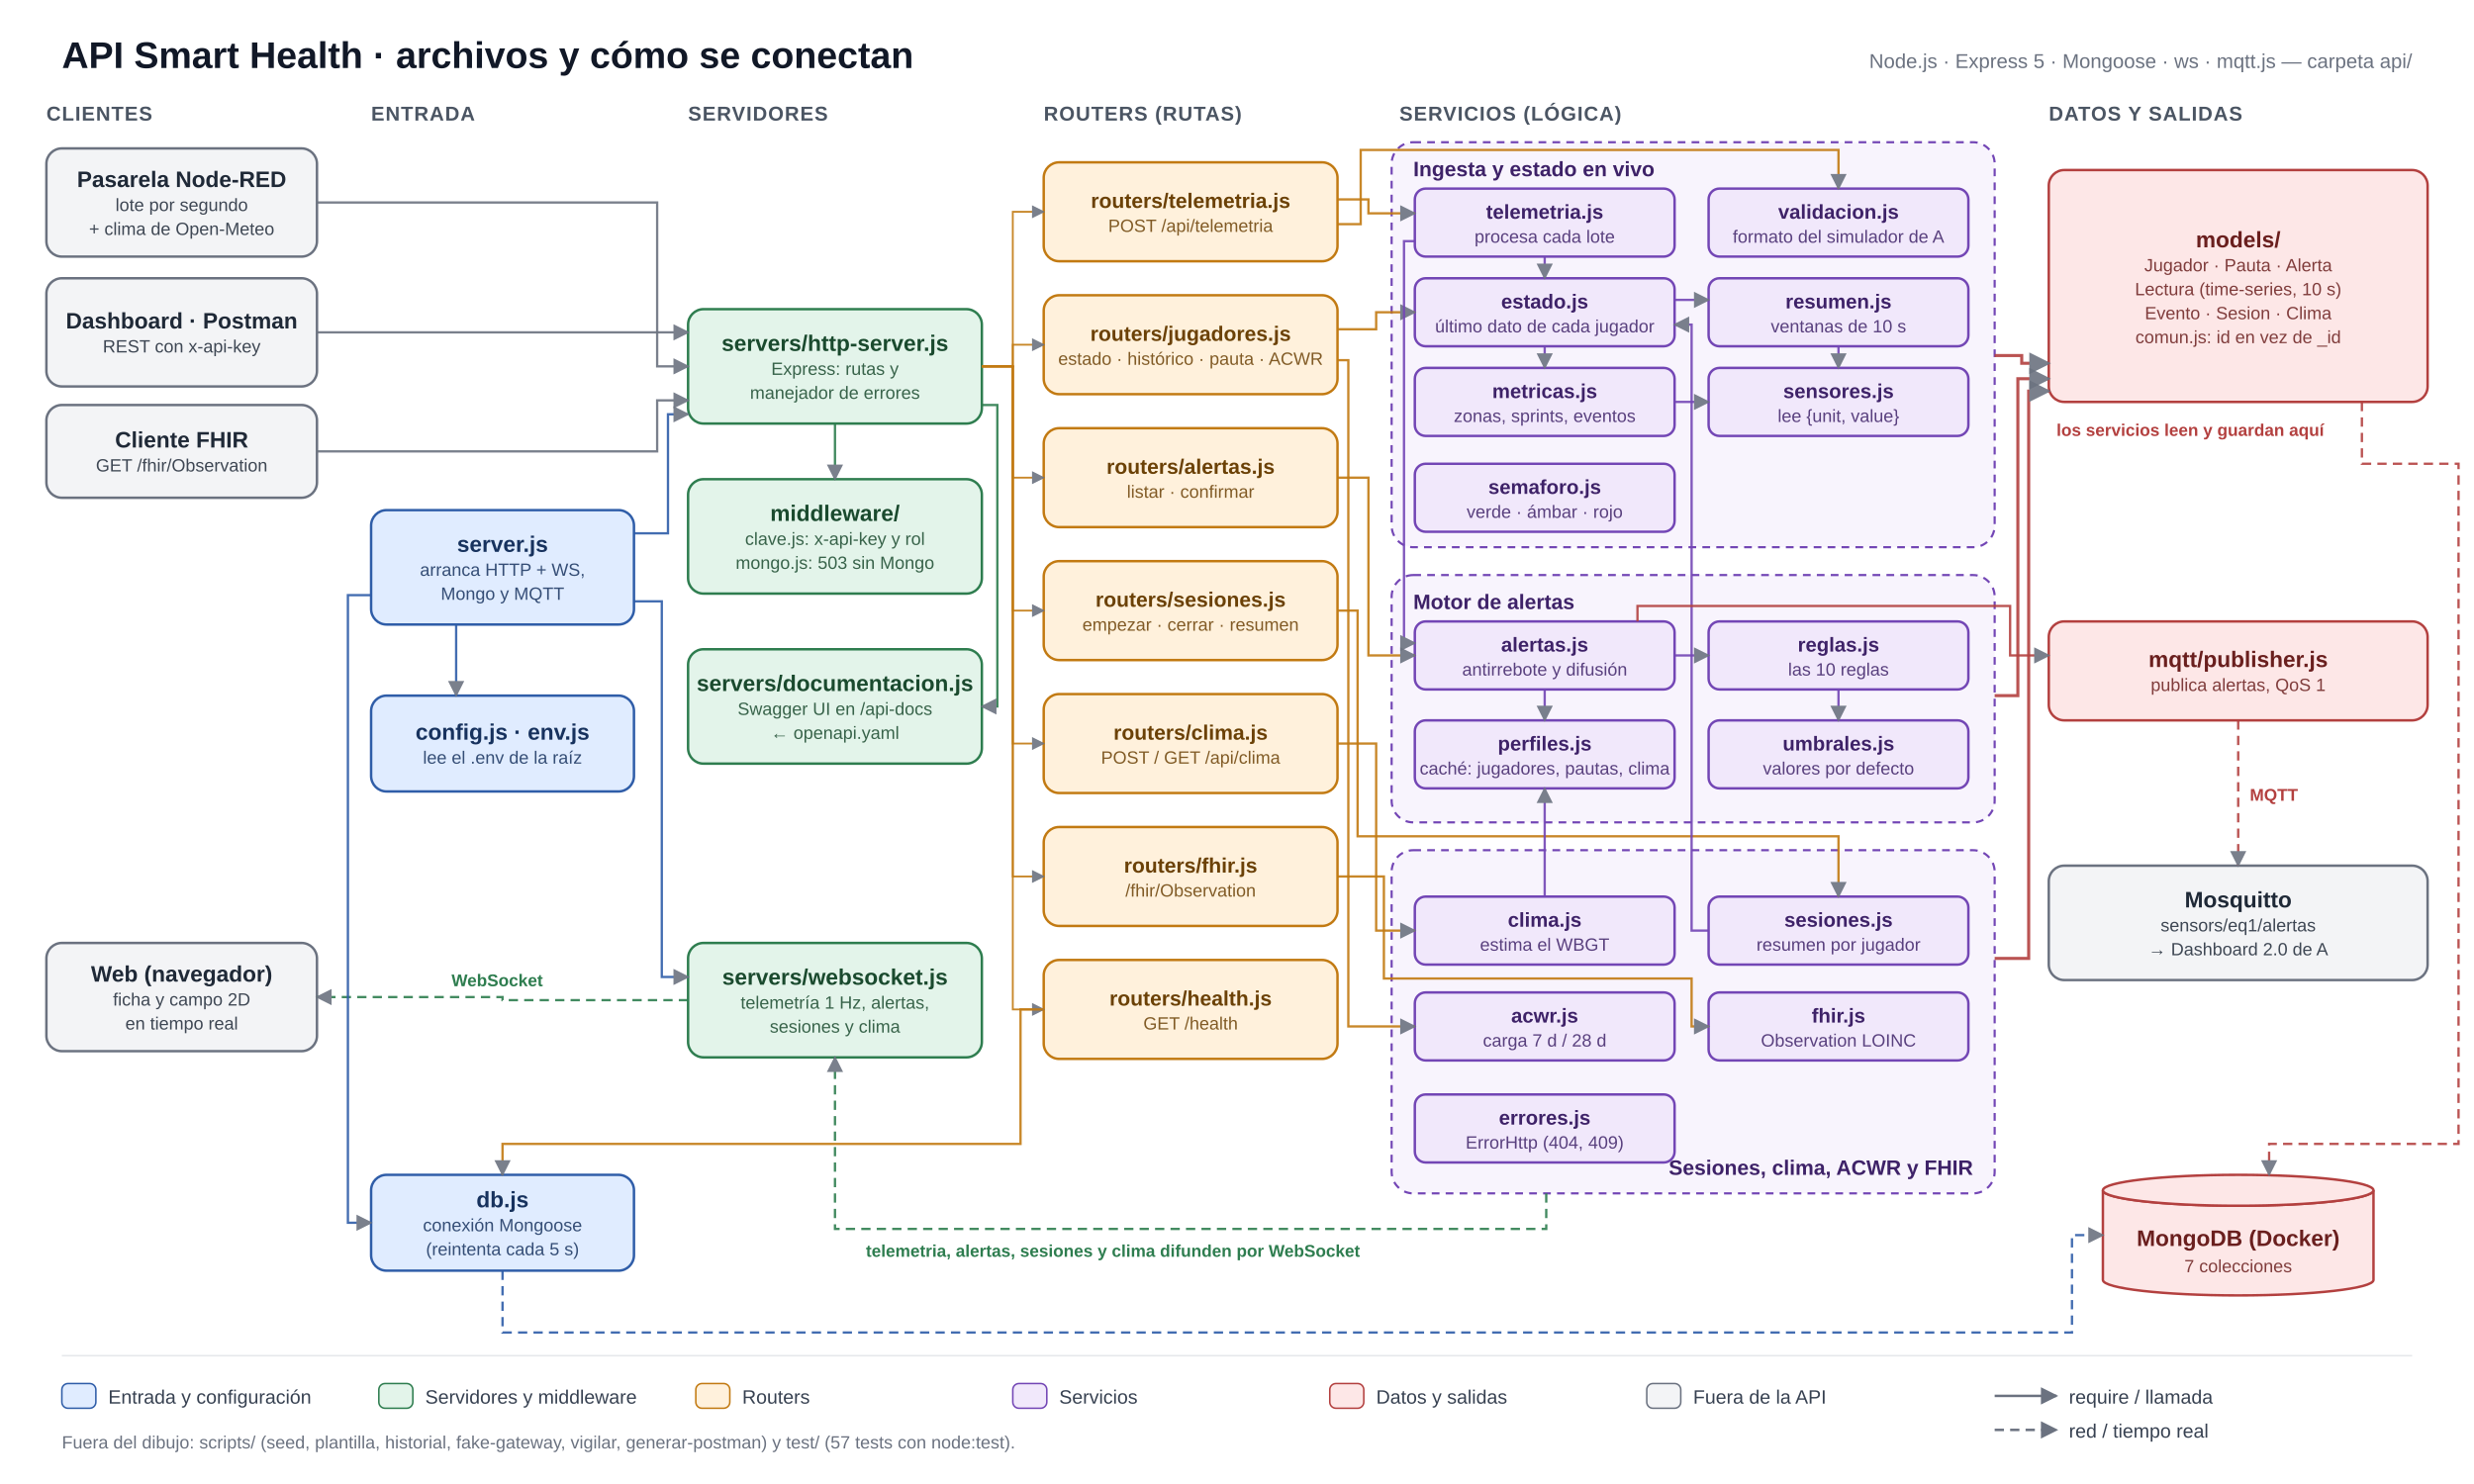
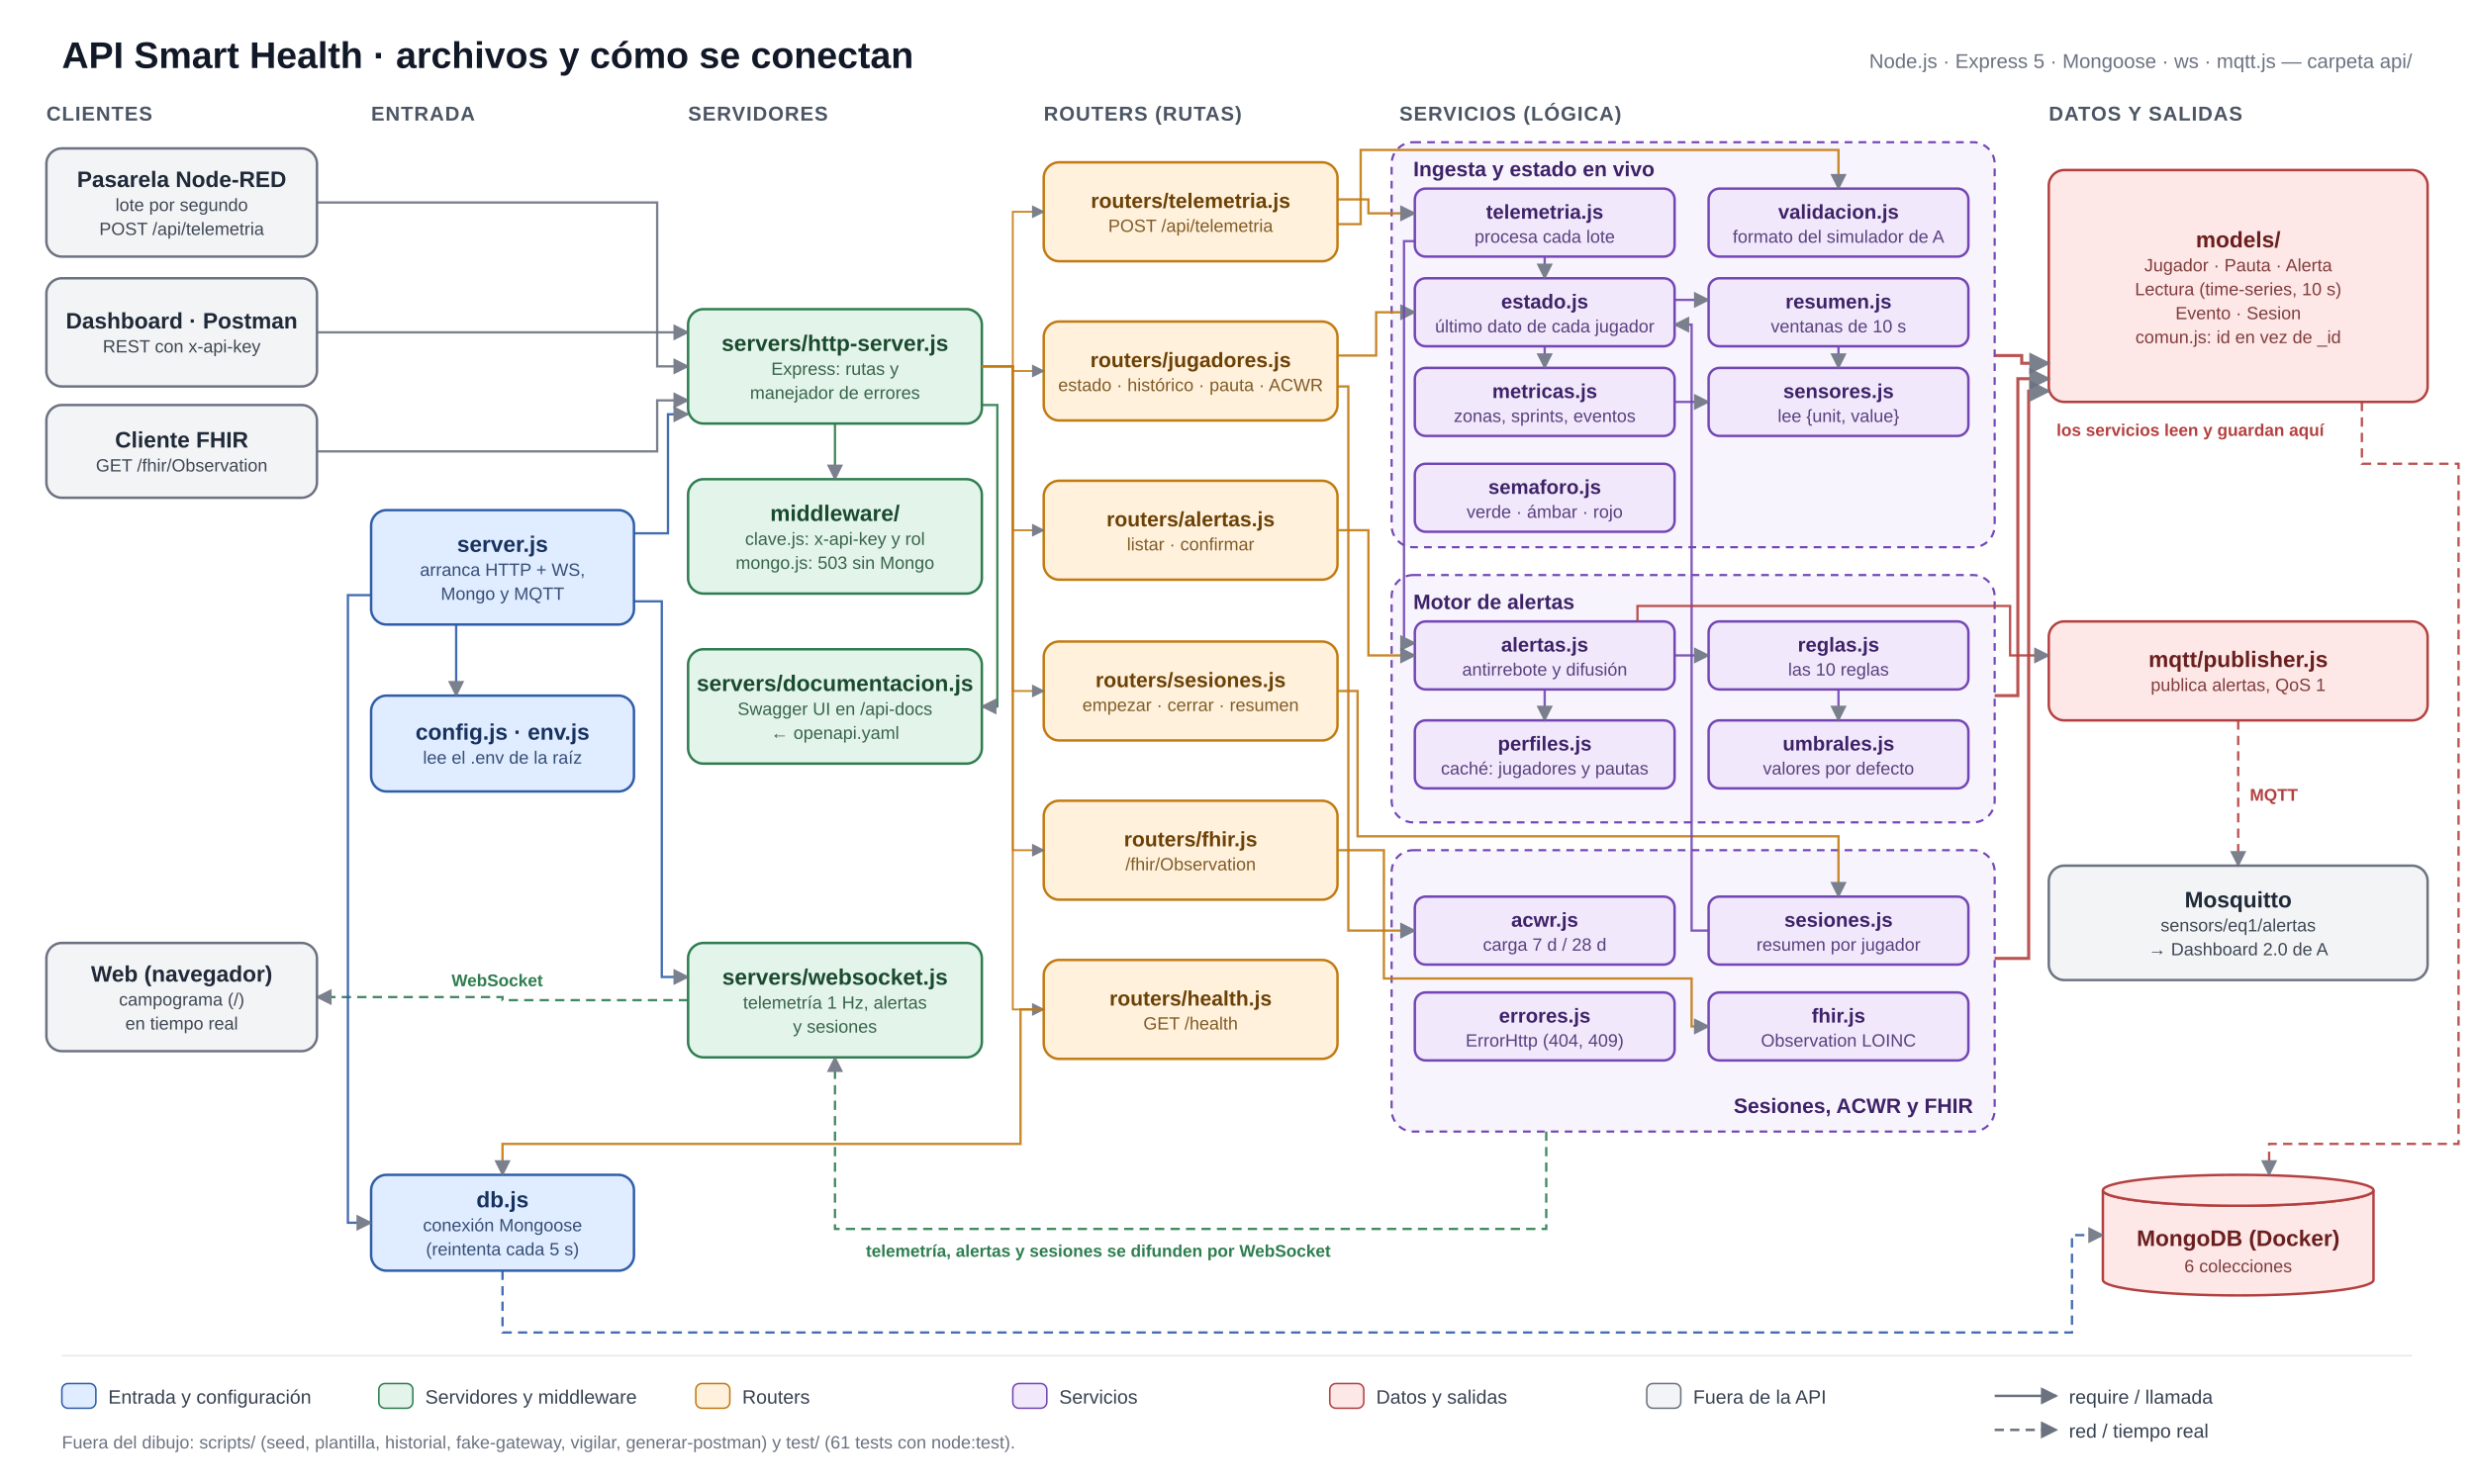
<svg xmlns="http://www.w3.org/2000/svg" viewBox="0 0 1600 960" width="1600" height="960">
  <defs>
    <marker id="flecha" viewBox="0 0 10 10" refX="9" refY="5" markerWidth="7" markerHeight="7" orient="auto-start-reverse">
      <path d="M0,0 L10,5 L0,10 z" fill="#6B7280" />
    </marker>
    <marker id="flechaD" viewBox="0 0 10 10" refX="9" refY="5" markerWidth="7" markerHeight="7" orient="auto-start-reverse">
      <path d="M0,0 L10,5 L0,10 z" fill="#6B7280" />
    </marker>
  </defs>
  <rect width="1600" height="960" fill="#FFFFFF" />
  <text x="40" y="44" font-family="'Segoe UI', Arial, sans-serif" font-size="24" font-weight="700" fill="#111827">API Smart Health · archivos y cómo se conectan</text>
  <text x="1560" y="44" text-anchor="end" font-family="'Segoe UI', Arial, sans-serif" font-size="13" fill="#6B7280">Node.js · Express 5 · Mongoose · ws · mqtt.js — carpeta api/</text>
  <text x="30" y="78" font-family="'Segoe UI', Arial, sans-serif" font-size="13" font-weight="700" fill="#4B5563" letter-spacing="0.6">CLIENTES</text>
  <text x="240" y="78" font-family="'Segoe UI', Arial, sans-serif" font-size="13" font-weight="700" fill="#4B5563" letter-spacing="0.6">ENTRADA</text>
  <text x="445" y="78" font-family="'Segoe UI', Arial, sans-serif" font-size="13" font-weight="700" fill="#4B5563" letter-spacing="0.6">SERVIDORES</text>
  <text x="675" y="78" font-family="'Segoe UI', Arial, sans-serif" font-size="13" font-weight="700" fill="#4B5563" letter-spacing="0.6">ROUTERS (RUTAS)</text>
  <text x="905" y="78" font-family="'Segoe UI', Arial, sans-serif" font-size="13" font-weight="700" fill="#4B5563" letter-spacing="0.6">SERVICIOS (LÓGICA)</text>
  <text x="1325" y="78" font-family="'Segoe UI', Arial, sans-serif" font-size="13" font-weight="700" fill="#4B5563" letter-spacing="0.6">DATOS Y SALIDAS</text>
  <rect x="30" y="96" width="175" height="70" rx="10" fill="#F3F4F6" stroke="#6B7280" stroke-width="1.6" />
  <text x="117.5" y="121" text-anchor="middle" font-family="'Segoe UI', Arial, sans-serif" font-size="14.5" font-weight="600" fill="#1F2937">Pasarela Node-RED</text>
  <text x="117.5" y="136.5" text-anchor="middle" font-family="'Segoe UI', Arial, sans-serif" font-size="11.5" fill="#1F2937" opacity="0.85">lote por segundo</text>
-   <text x="117.5" y="152" text-anchor="middle" font-family="'Segoe UI', Arial, sans-serif" font-size="11.5" fill="#1F2937" opacity="0.85">+ clima de Open-Meteo</text>
+   <text x="117.5" y="152" text-anchor="middle" font-family="'Segoe UI', Arial, sans-serif" font-size="11.5" fill="#1F2937" opacity="0.85">POST /api/telemetria</text>
  <rect x="30" y="180" width="175" height="70" rx="10" fill="#F3F4F6" stroke="#6B7280" stroke-width="1.6" />
  <text x="117.5" y="212.5" text-anchor="middle" font-family="'Segoe UI', Arial, sans-serif" font-size="14.5" font-weight="600" fill="#1F2937">Dashboard · Postman</text>
  <text x="117.5" y="228" text-anchor="middle" font-family="'Segoe UI', Arial, sans-serif" font-size="11.5" fill="#1F2937" opacity="0.85">REST con x-api-key</text>
  <rect x="30" y="262" width="175" height="60" rx="10" fill="#F3F4F6" stroke="#6B7280" stroke-width="1.6" />
  <text x="117.5" y="289.5" text-anchor="middle" font-family="'Segoe UI', Arial, sans-serif" font-size="14.5" font-weight="600" fill="#1F2937">Cliente FHIR</text>
  <text x="117.5" y="305" text-anchor="middle" font-family="'Segoe UI', Arial, sans-serif" font-size="11.5" fill="#1F2937" opacity="0.85">GET /fhir/Observation</text>
  <rect x="30" y="610" width="175" height="70" rx="10" fill="#F3F4F6" stroke="#6B7280" stroke-width="1.6" />
  <text x="117.5" y="635" text-anchor="middle" font-family="'Segoe UI', Arial, sans-serif" font-size="14.5" font-weight="600" fill="#1F2937">Web (navegador)</text>
-   <text x="117.5" y="650.5" text-anchor="middle" font-family="'Segoe UI', Arial, sans-serif" font-size="11.5" fill="#1F2937" opacity="0.85">ficha y campo 2D</text>
+   <text x="117.5" y="650.5" text-anchor="middle" font-family="'Segoe UI', Arial, sans-serif" font-size="11.5" fill="#1F2937" opacity="0.85">campograma (/)</text>
  <text x="117.5" y="666" text-anchor="middle" font-family="'Segoe UI', Arial, sans-serif" font-size="11.5" fill="#1F2937" opacity="0.85">en tiempo real</text>
  <rect x="240" y="330" width="170" height="74" rx="10" fill="#E0ECFF" stroke="#2F5DA8" stroke-width="1.6" />
  <text x="325" y="357" text-anchor="middle" font-family="'Segoe UI', Arial, sans-serif" font-size="14.5" font-weight="600" fill="#17325E">server.js</text>
  <text x="325" y="372.5" text-anchor="middle" font-family="'Segoe UI', Arial, sans-serif" font-size="11.5" fill="#17325E" opacity="0.85">arranca HTTP + WS,</text>
  <text x="325" y="388" text-anchor="middle" font-family="'Segoe UI', Arial, sans-serif" font-size="11.5" fill="#17325E" opacity="0.85">Mongo y MQTT</text>
  <rect x="240" y="450" width="170" height="62" rx="10" fill="#E0ECFF" stroke="#2F5DA8" stroke-width="1.6" />
  <text x="325" y="478.5" text-anchor="middle" font-family="'Segoe UI', Arial, sans-serif" font-size="14.5" font-weight="600" fill="#17325E">config.js · env.js</text>
  <text x="325" y="494" text-anchor="middle" font-family="'Segoe UI', Arial, sans-serif" font-size="11.5" fill="#17325E" opacity="0.85">lee el .env de la raíz</text>
  <rect x="240" y="760" width="170" height="62" rx="10" fill="#E0ECFF" stroke="#2F5DA8" stroke-width="1.6" />
  <text x="325" y="781" text-anchor="middle" font-family="'Segoe UI', Arial, sans-serif" font-size="14.5" font-weight="600" fill="#17325E">db.js</text>
  <text x="325" y="796.5" text-anchor="middle" font-family="'Segoe UI', Arial, sans-serif" font-size="11.5" fill="#17325E" opacity="0.85">conexión Mongoose</text>
  <text x="325" y="812" text-anchor="middle" font-family="'Segoe UI', Arial, sans-serif" font-size="11.5" fill="#17325E" opacity="0.85">(reintenta cada 5 s)</text>
  <rect x="445" y="200" width="190" height="74" rx="10" fill="#E3F4EA" stroke="#2E7D4F" stroke-width="1.6" />
  <text x="540" y="227" text-anchor="middle" font-family="'Segoe UI', Arial, sans-serif" font-size="14.5" font-weight="600" fill="#1A4A2E">servers/http-server.js</text>
  <text x="540" y="242.5" text-anchor="middle" font-family="'Segoe UI', Arial, sans-serif" font-size="11.5" fill="#1A4A2E" opacity="0.85">Express: rutas y</text>
  <text x="540" y="258" text-anchor="middle" font-family="'Segoe UI', Arial, sans-serif" font-size="11.5" fill="#1A4A2E" opacity="0.85">manejador de errores</text>
  <rect x="445" y="310" width="190" height="74" rx="10" fill="#E3F4EA" stroke="#2E7D4F" stroke-width="1.6" />
  <text x="540" y="337" text-anchor="middle" font-family="'Segoe UI', Arial, sans-serif" font-size="14.5" font-weight="600" fill="#1A4A2E">middleware/</text>
  <text x="540" y="352.5" text-anchor="middle" font-family="'Segoe UI', Arial, sans-serif" font-size="11.5" fill="#1A4A2E" opacity="0.85">clave.js: x-api-key y rol</text>
  <text x="540" y="368" text-anchor="middle" font-family="'Segoe UI', Arial, sans-serif" font-size="11.5" fill="#1A4A2E" opacity="0.85">mongo.js: 503 sin Mongo</text>
  <rect x="445" y="420" width="190" height="74" rx="10" fill="#E3F4EA" stroke="#2E7D4F" stroke-width="1.6" />
  <text x="540" y="447" text-anchor="middle" font-family="'Segoe UI', Arial, sans-serif" font-size="14.5" font-weight="600" fill="#1A4A2E">servers/documentacion.js</text>
  <text x="540" y="462.5" text-anchor="middle" font-family="'Segoe UI', Arial, sans-serif" font-size="11.5" fill="#1A4A2E" opacity="0.85">Swagger UI en /api-docs</text>
  <text x="540" y="478" text-anchor="middle" font-family="'Segoe UI', Arial, sans-serif" font-size="11.5" fill="#1A4A2E" opacity="0.85">← openapi.yaml</text>
  <rect x="445" y="610" width="190" height="74" rx="10" fill="#E3F4EA" stroke="#2E7D4F" stroke-width="1.6" />
  <text x="540" y="637" text-anchor="middle" font-family="'Segoe UI', Arial, sans-serif" font-size="14.5" font-weight="600" fill="#1A4A2E">servers/websocket.js</text>
-   <text x="540" y="652.5" text-anchor="middle" font-family="'Segoe UI', Arial, sans-serif" font-size="11.5" fill="#1A4A2E" opacity="0.85">telemetría 1 Hz, alertas,</text>
-   <text x="540" y="668" text-anchor="middle" font-family="'Segoe UI', Arial, sans-serif" font-size="11.5" fill="#1A4A2E" opacity="0.85">sesiones y clima</text>
+   <text x="540" y="652.5" text-anchor="middle" font-family="'Segoe UI', Arial, sans-serif" font-size="11.5" fill="#1A4A2E" opacity="0.85">telemetría 1 Hz, alertas</text>
+   <text x="540" y="668" text-anchor="middle" font-family="'Segoe UI', Arial, sans-serif" font-size="11.5" fill="#1A4A2E" opacity="0.85">y sesiones</text>
  <rect x="675" y="105" width="190" height="64" rx="10" fill="#FFF1DC" stroke="#C27A12" stroke-width="1.6" />
  <text x="770" y="134.5" text-anchor="middle" font-family="'Segoe UI', Arial, sans-serif" font-size="13.5" font-weight="600" fill="#6B4106">routers/telemetria.js</text>
  <text x="770" y="150" text-anchor="middle" font-family="'Segoe UI', Arial, sans-serif" font-size="11.5" fill="#6B4106" opacity="0.85">POST /api/telemetria</text>
-   <rect x="675" y="191" width="190" height="64" rx="10" fill="#FFF1DC" stroke="#C27A12" stroke-width="1.6" />
-   <text x="770" y="220.5" text-anchor="middle" font-family="'Segoe UI', Arial, sans-serif" font-size="13.5" font-weight="600" fill="#6B4106">routers/jugadores.js</text>
-   <text x="770" y="236" text-anchor="middle" font-family="'Segoe UI', Arial, sans-serif" font-size="11.5" fill="#6B4106" opacity="0.85">estado · histórico · pauta · ACWR</text>
-   <rect x="675" y="277" width="190" height="64" rx="10" fill="#FFF1DC" stroke="#C27A12" stroke-width="1.6" />
-   <text x="770" y="306.5" text-anchor="middle" font-family="'Segoe UI', Arial, sans-serif" font-size="13.5" font-weight="600" fill="#6B4106">routers/alertas.js</text>
-   <text x="770" y="322" text-anchor="middle" font-family="'Segoe UI', Arial, sans-serif" font-size="11.5" fill="#6B4106" opacity="0.85">listar · confirmar</text>
-   <rect x="675" y="363" width="190" height="64" rx="10" fill="#FFF1DC" stroke="#C27A12" stroke-width="1.6" />
-   <text x="770" y="392.5" text-anchor="middle" font-family="'Segoe UI', Arial, sans-serif" font-size="13.5" font-weight="600" fill="#6B4106">routers/sesiones.js</text>
-   <text x="770" y="408" text-anchor="middle" font-family="'Segoe UI', Arial, sans-serif" font-size="11.5" fill="#6B4106" opacity="0.85">empezar · cerrar · resumen</text>
-   <rect x="675" y="449" width="190" height="64" rx="10" fill="#FFF1DC" stroke="#C27A12" stroke-width="1.6" />
-   <text x="770" y="478.5" text-anchor="middle" font-family="'Segoe UI', Arial, sans-serif" font-size="13.5" font-weight="600" fill="#6B4106">routers/clima.js</text>
-   <text x="770" y="494" text-anchor="middle" font-family="'Segoe UI', Arial, sans-serif" font-size="11.5" fill="#6B4106" opacity="0.85">POST / GET /api/clima</text>
-   <rect x="675" y="535" width="190" height="64" rx="10" fill="#FFF1DC" stroke="#C27A12" stroke-width="1.6" />
-   <text x="770" y="564.5" text-anchor="middle" font-family="'Segoe UI', Arial, sans-serif" font-size="13.5" font-weight="600" fill="#6B4106">routers/fhir.js</text>
-   <text x="770" y="580" text-anchor="middle" font-family="'Segoe UI', Arial, sans-serif" font-size="11.5" fill="#6B4106" opacity="0.85">/fhir/Observation</text>
+   <rect x="675" y="208" width="190" height="64" rx="10" fill="#FFF1DC" stroke="#C27A12" stroke-width="1.6" />
+   <text x="770" y="237.5" text-anchor="middle" font-family="'Segoe UI', Arial, sans-serif" font-size="13.5" font-weight="600" fill="#6B4106">routers/jugadores.js</text>
+   <text x="770" y="253" text-anchor="middle" font-family="'Segoe UI', Arial, sans-serif" font-size="11.5" fill="#6B4106" opacity="0.85">estado · histórico · pauta · ACWR</text>
+   <rect x="675" y="311" width="190" height="64" rx="10" fill="#FFF1DC" stroke="#C27A12" stroke-width="1.6" />
+   <text x="770" y="340.5" text-anchor="middle" font-family="'Segoe UI', Arial, sans-serif" font-size="13.5" font-weight="600" fill="#6B4106">routers/alertas.js</text>
+   <text x="770" y="356" text-anchor="middle" font-family="'Segoe UI', Arial, sans-serif" font-size="11.5" fill="#6B4106" opacity="0.85">listar · confirmar</text>
+   <rect x="675" y="415" width="190" height="64" rx="10" fill="#FFF1DC" stroke="#C27A12" stroke-width="1.6" />
+   <text x="770" y="444.5" text-anchor="middle" font-family="'Segoe UI', Arial, sans-serif" font-size="13.5" font-weight="600" fill="#6B4106">routers/sesiones.js</text>
+   <text x="770" y="460" text-anchor="middle" font-family="'Segoe UI', Arial, sans-serif" font-size="11.5" fill="#6B4106" opacity="0.85">empezar · cerrar · resumen</text>
+   <rect x="675" y="518" width="190" height="64" rx="10" fill="#FFF1DC" stroke="#C27A12" stroke-width="1.6" />
+   <text x="770" y="547.5" text-anchor="middle" font-family="'Segoe UI', Arial, sans-serif" font-size="13.5" font-weight="600" fill="#6B4106">routers/fhir.js</text>
+   <text x="770" y="563" text-anchor="middle" font-family="'Segoe UI', Arial, sans-serif" font-size="11.5" fill="#6B4106" opacity="0.85">/fhir/Observation</text>
  <rect x="675" y="621" width="190" height="64" rx="10" fill="#FFF1DC" stroke="#C27A12" stroke-width="1.6" />
  <text x="770" y="650.5" text-anchor="middle" font-family="'Segoe UI', Arial, sans-serif" font-size="13.5" font-weight="600" fill="#6B4106">routers/health.js</text>
  <text x="770" y="666" text-anchor="middle" font-family="'Segoe UI', Arial, sans-serif" font-size="11.5" fill="#6B4106" opacity="0.85">GET /health</text>
  <rect x="900" y="92" width="390" height="262" rx="14" fill="#F1E8FB" fill-opacity="0.45" stroke="#7346B5" stroke-width="1.4" stroke-dasharray="5 4" />
  <text x="914" y="114" font-family="'Segoe UI', Arial, sans-serif" font-size="13.5" font-weight="700" fill="#3E2268">Ingesta y estado en vivo</text>
  <rect x="915" y="122" width="168" height="44" rx="7" fill="#F1E8FB" stroke="#7346B5" stroke-width="1.6" />
  <text x="999" y="141.5" text-anchor="middle" font-family="'Segoe UI', Arial, sans-serif" font-size="13" font-weight="600" fill="#3E2268">telemetria.js</text>
  <text x="999" y="157" text-anchor="middle" font-family="'Segoe UI', Arial, sans-serif" font-size="11.5" fill="#3E2268" opacity="0.85">procesa cada lote</text>
  <rect x="1105" y="122" width="168" height="44" rx="7" fill="#F1E8FB" stroke="#7346B5" stroke-width="1.6" />
  <text x="1189" y="141.5" text-anchor="middle" font-family="'Segoe UI', Arial, sans-serif" font-size="13" font-weight="600" fill="#3E2268">validacion.js</text>
  <text x="1189" y="157" text-anchor="middle" font-family="'Segoe UI', Arial, sans-serif" font-size="11.5" fill="#3E2268" opacity="0.85">formato del simulador de A</text>
  <rect x="915" y="180" width="168" height="44" rx="7" fill="#F1E8FB" stroke="#7346B5" stroke-width="1.6" />
  <text x="999" y="199.5" text-anchor="middle" font-family="'Segoe UI', Arial, sans-serif" font-size="13" font-weight="600" fill="#3E2268">estado.js</text>
  <text x="999" y="215" text-anchor="middle" font-family="'Segoe UI', Arial, sans-serif" font-size="11.5" fill="#3E2268" opacity="0.85">último dato de cada jugador</text>
  <rect x="1105" y="180" width="168" height="44" rx="7" fill="#F1E8FB" stroke="#7346B5" stroke-width="1.6" />
  <text x="1189" y="199.5" text-anchor="middle" font-family="'Segoe UI', Arial, sans-serif" font-size="13" font-weight="600" fill="#3E2268">resumen.js</text>
  <text x="1189" y="215" text-anchor="middle" font-family="'Segoe UI', Arial, sans-serif" font-size="11.5" fill="#3E2268" opacity="0.85">ventanas de 10 s</text>
  <rect x="915" y="238" width="168" height="44" rx="7" fill="#F1E8FB" stroke="#7346B5" stroke-width="1.6" />
  <text x="999" y="257.5" text-anchor="middle" font-family="'Segoe UI', Arial, sans-serif" font-size="13" font-weight="600" fill="#3E2268">metricas.js</text>
  <text x="999" y="273" text-anchor="middle" font-family="'Segoe UI', Arial, sans-serif" font-size="11.5" fill="#3E2268" opacity="0.85">zonas, sprints, eventos</text>
  <rect x="1105" y="238" width="168" height="44" rx="7" fill="#F1E8FB" stroke="#7346B5" stroke-width="1.6" />
  <text x="1189" y="257.5" text-anchor="middle" font-family="'Segoe UI', Arial, sans-serif" font-size="13" font-weight="600" fill="#3E2268">sensores.js</text>
  <text x="1189" y="273" text-anchor="middle" font-family="'Segoe UI', Arial, sans-serif" font-size="11.5" fill="#3E2268" opacity="0.85">lee {unit, value}</text>
  <rect x="915" y="300" width="168" height="44" rx="7" fill="#F1E8FB" stroke="#7346B5" stroke-width="1.6" />
  <text x="999" y="319.5" text-anchor="middle" font-family="'Segoe UI', Arial, sans-serif" font-size="13" font-weight="600" fill="#3E2268">semaforo.js</text>
  <text x="999" y="335" text-anchor="middle" font-family="'Segoe UI', Arial, sans-serif" font-size="11.5" fill="#3E2268" opacity="0.85">verde · ámbar · rojo</text>
  <rect x="900" y="372" width="390" height="160" rx="14" fill="#F1E8FB" fill-opacity="0.45" stroke="#7346B5" stroke-width="1.4" stroke-dasharray="5 4" />
  <text x="914" y="394" font-family="'Segoe UI', Arial, sans-serif" font-size="13.5" font-weight="700" fill="#3E2268">Motor de alertas</text>
  <rect x="915" y="402" width="168" height="44" rx="7" fill="#F1E8FB" stroke="#7346B5" stroke-width="1.6" />
  <text x="999" y="421.5" text-anchor="middle" font-family="'Segoe UI', Arial, sans-serif" font-size="13" font-weight="600" fill="#3E2268">alertas.js</text>
  <text x="999" y="437" text-anchor="middle" font-family="'Segoe UI', Arial, sans-serif" font-size="11.5" fill="#3E2268" opacity="0.85">antirrebote y difusión</text>
  <rect x="1105" y="402" width="168" height="44" rx="7" fill="#F1E8FB" stroke="#7346B5" stroke-width="1.6" />
  <text x="1189" y="421.5" text-anchor="middle" font-family="'Segoe UI', Arial, sans-serif" font-size="13" font-weight="600" fill="#3E2268">reglas.js</text>
  <text x="1189" y="437" text-anchor="middle" font-family="'Segoe UI', Arial, sans-serif" font-size="11.5" fill="#3E2268" opacity="0.85">las 10 reglas</text>
  <rect x="915" y="466" width="168" height="44" rx="7" fill="#F1E8FB" stroke="#7346B5" stroke-width="1.6" />
  <text x="999" y="485.5" text-anchor="middle" font-family="'Segoe UI', Arial, sans-serif" font-size="13" font-weight="600" fill="#3E2268">perfiles.js</text>
-   <text x="999" y="501" text-anchor="middle" font-family="'Segoe UI', Arial, sans-serif" font-size="11.5" fill="#3E2268" opacity="0.85">caché: jugadores, pautas, clima</text>
+   <text x="999" y="501" text-anchor="middle" font-family="'Segoe UI', Arial, sans-serif" font-size="11.5" fill="#3E2268" opacity="0.85">caché: jugadores y pautas</text>
  <rect x="1105" y="466" width="168" height="44" rx="7" fill="#F1E8FB" stroke="#7346B5" stroke-width="1.6" />
  <text x="1189" y="485.5" text-anchor="middle" font-family="'Segoe UI', Arial, sans-serif" font-size="13" font-weight="600" fill="#3E2268">umbrales.js</text>
  <text x="1189" y="501" text-anchor="middle" font-family="'Segoe UI', Arial, sans-serif" font-size="11.5" fill="#3E2268" opacity="0.85">valores por defecto</text>
-   <rect x="900" y="550" width="390" height="222" rx="14" fill="#F1E8FB" fill-opacity="0.45" stroke="#7346B5" stroke-width="1.4" stroke-dasharray="5 4" />
-   <text x="1276" y="760" text-anchor="end" font-family="'Segoe UI', Arial, sans-serif" font-size="13.5" font-weight="700" fill="#3E2268">Sesiones, clima, ACWR y FHIR</text>
+   <rect x="900" y="550" width="390" height="182" rx="14" fill="#F1E8FB" fill-opacity="0.45" stroke="#7346B5" stroke-width="1.4" stroke-dasharray="5 4" />
+   <text x="1276" y="720" text-anchor="end" font-family="'Segoe UI', Arial, sans-serif" font-size="13.5" font-weight="700" fill="#3E2268">Sesiones, ACWR y FHIR</text>
  <rect x="1105" y="580" width="168" height="44" rx="7" fill="#F1E8FB" stroke="#7346B5" stroke-width="1.6" />
  <text x="1189" y="599.5" text-anchor="middle" font-family="'Segoe UI', Arial, sans-serif" font-size="13" font-weight="600" fill="#3E2268">sesiones.js</text>
  <text x="1189" y="615" text-anchor="middle" font-family="'Segoe UI', Arial, sans-serif" font-size="11.5" fill="#3E2268" opacity="0.85">resumen por jugador</text>
  <rect x="915" y="580" width="168" height="44" rx="7" fill="#F1E8FB" stroke="#7346B5" stroke-width="1.6" />
-   <text x="999" y="599.5" text-anchor="middle" font-family="'Segoe UI', Arial, sans-serif" font-size="13" font-weight="600" fill="#3E2268">clima.js</text>
-   <text x="999" y="615" text-anchor="middle" font-family="'Segoe UI', Arial, sans-serif" font-size="11.5" fill="#3E2268" opacity="0.85">estima el WBGT</text>
-   <rect x="915" y="642" width="168" height="44" rx="7" fill="#F1E8FB" stroke="#7346B5" stroke-width="1.6" />
-   <text x="999" y="661.5" text-anchor="middle" font-family="'Segoe UI', Arial, sans-serif" font-size="13" font-weight="600" fill="#3E2268">acwr.js</text>
-   <text x="999" y="677" text-anchor="middle" font-family="'Segoe UI', Arial, sans-serif" font-size="11.5" fill="#3E2268" opacity="0.85">carga 7 d / 28 d</text>
+   <text x="999" y="599.5" text-anchor="middle" font-family="'Segoe UI', Arial, sans-serif" font-size="13" font-weight="600" fill="#3E2268">acwr.js</text>
+   <text x="999" y="615" text-anchor="middle" font-family="'Segoe UI', Arial, sans-serif" font-size="11.5" fill="#3E2268" opacity="0.85">carga 7 d / 28 d</text>
  <rect x="1105" y="642" width="168" height="44" rx="7" fill="#F1E8FB" stroke="#7346B5" stroke-width="1.6" />
  <text x="1189" y="661.5" text-anchor="middle" font-family="'Segoe UI', Arial, sans-serif" font-size="13" font-weight="600" fill="#3E2268">fhir.js</text>
  <text x="1189" y="677" text-anchor="middle" font-family="'Segoe UI', Arial, sans-serif" font-size="11.5" fill="#3E2268" opacity="0.85">Observation LOINC</text>
-   <rect x="915" y="708" width="168" height="44" rx="7" fill="#F1E8FB" stroke="#7346B5" stroke-width="1.6" />
-   <text x="999" y="727.5" text-anchor="middle" font-family="'Segoe UI', Arial, sans-serif" font-size="13" font-weight="600" fill="#3E2268">errores.js</text>
-   <text x="999" y="743" text-anchor="middle" font-family="'Segoe UI', Arial, sans-serif" font-size="11.5" fill="#3E2268" opacity="0.85">ErrorHttp (404, 409)</text>
+   <rect x="915" y="642" width="168" height="44" rx="7" fill="#F1E8FB" stroke="#7346B5" stroke-width="1.6" />
+   <text x="999" y="661.5" text-anchor="middle" font-family="'Segoe UI', Arial, sans-serif" font-size="13" font-weight="600" fill="#3E2268">errores.js</text>
+   <text x="999" y="677" text-anchor="middle" font-family="'Segoe UI', Arial, sans-serif" font-size="11.5" fill="#3E2268" opacity="0.85">ErrorHttp (404, 409)</text>
  <rect x="1325" y="110" width="245" height="150" rx="10" fill="#FDE7E7" stroke="#B3403F" stroke-width="1.6" />
  <text x="1447.5" y="160" text-anchor="middle" font-family="'Segoe UI', Arial, sans-serif" font-size="14.5" font-weight="600" fill="#6A1F1E">models/</text>
  <text x="1447.5" y="175.5" text-anchor="middle" font-family="'Segoe UI', Arial, sans-serif" font-size="11.5" fill="#6A1F1E" opacity="0.85">Jugador · Pauta · Alerta</text>
  <text x="1447.5" y="191" text-anchor="middle" font-family="'Segoe UI', Arial, sans-serif" font-size="11.5" fill="#6A1F1E" opacity="0.85">Lectura (time-series, 10 s)</text>
-   <text x="1447.5" y="206.5" text-anchor="middle" font-family="'Segoe UI', Arial, sans-serif" font-size="11.5" fill="#6A1F1E" opacity="0.85">Evento · Sesion · Clima</text>
+   <text x="1447.5" y="206.5" text-anchor="middle" font-family="'Segoe UI', Arial, sans-serif" font-size="11.5" fill="#6A1F1E" opacity="0.85">Evento · Sesion</text>
  <text x="1447.5" y="222" text-anchor="middle" font-family="'Segoe UI', Arial, sans-serif" font-size="11.5" fill="#6A1F1E" opacity="0.85">comun.js: id en vez de _id</text>
  <path d="M1360,770 a87.5,10 0 0,0 175,0 v58 a87.5,10 0 0,1 -175,0 z" fill="#FDE7E7" stroke="#B3403F" stroke-width="1.6" />
  <ellipse cx="1447.5" cy="770" rx="87.5" ry="10" fill="#FDE7E7" stroke="#B3403F" stroke-width="1.6" />
  <text x="1447.5" y="806" text-anchor="middle" font-family="'Segoe UI', Arial, sans-serif" font-size="14.5" font-weight="600" fill="#6A1F1E">MongoDB (Docker)</text>
-   <text x="1447.5" y="823" text-anchor="middle" font-family="'Segoe UI', Arial, sans-serif" font-size="11.5" fill="#6A1F1E" opacity="0.85">7 colecciones</text>
+   <text x="1447.5" y="823" text-anchor="middle" font-family="'Segoe UI', Arial, sans-serif" font-size="11.5" fill="#6A1F1E" opacity="0.85">6 colecciones</text>
  <rect x="1325" y="402" width="245" height="64" rx="10" fill="#FDE7E7" stroke="#B3403F" stroke-width="1.6" />
  <text x="1447.5" y="431.5" text-anchor="middle" font-family="'Segoe UI', Arial, sans-serif" font-size="14.5" font-weight="600" fill="#6A1F1E">mqtt/publisher.js</text>
  <text x="1447.5" y="447" text-anchor="middle" font-family="'Segoe UI', Arial, sans-serif" font-size="11.5" fill="#6A1F1E" opacity="0.85">publica alertas, QoS 1</text>
  <rect x="1325" y="560" width="245" height="74" rx="10" fill="#F3F4F6" stroke="#6B7280" stroke-width="1.6" />
  <text x="1447.5" y="587" text-anchor="middle" font-family="'Segoe UI', Arial, sans-serif" font-size="14.5" font-weight="600" fill="#1F2937">Mosquitto</text>
  <text x="1447.5" y="602.5" text-anchor="middle" font-family="'Segoe UI', Arial, sans-serif" font-size="11.5" fill="#1F2937" opacity="0.85">sensors/eq1/alertas</text>
  <text x="1447.5" y="618" text-anchor="middle" font-family="'Segoe UI', Arial, sans-serif" font-size="11.5" fill="#1F2937" opacity="0.85">→ Dashboard 2.0 de A</text>
  <path d="M205,131 L425,131 L425,215 L445,215" fill="none" stroke="#6B7280" stroke-width="1.5" marker-end="url(#flecha)" opacity="0.9" />
  <path d="M205,215 L425,215 L425,237 L445,237" fill="none" stroke="#6B7280" stroke-width="1.5" marker-end="url(#flecha)" opacity="0.9" />
  <path d="M205,292 L425,292 L425,259 L445,259" fill="none" stroke="#6B7280" stroke-width="1.5" marker-end="url(#flecha)" opacity="0.9" />
  <path d="M445,647 L325,647 L325,645 L205,645" fill="none" stroke="#2E7D4F" stroke-width="1.5" stroke-dasharray="6 4" marker-end="url(#flechaD)" opacity="0.9" />
  <text x="292" y="638" font-family="'Segoe UI', Arial, sans-serif" font-size="11" fill="#2E7D4F" font-weight="600">WebSocket</text>
  <path d="M410,345 L432,345 L432,268 L445,268" fill="none" stroke="#2F5DA8" stroke-width="1.5" marker-end="url(#flecha)" opacity="0.9" />
  <path d="M410,389 L428,389 L428,632 L445,632" fill="none" stroke="#2F5DA8" stroke-width="1.5" marker-end="url(#flecha)" opacity="0.9" />
  <path d="M295,404 L295,404 L295,450 L295,450" fill="none" stroke="#2F5DA8" stroke-width="1.5" marker-end="url(#flecha)" opacity="0.9" />
  <path d="M240,385 L225,385 L225,791 L240,791" fill="none" stroke="#2F5DA8" stroke-width="1.5" marker-end="url(#flecha)" opacity="0.9" />
  <path d="M540,274 L540,274 L540,310 L540,310" fill="none" stroke="#2E7D4F" stroke-width="1.5" marker-end="url(#flecha)" opacity="0.9" />
  <path d="M635,262 L645,262 L645,457 L635,457" fill="none" stroke="#2E7D4F" stroke-width="1.5" marker-end="url(#flecha)" opacity="0.9" />
  <path d="M635,237 L655,237 L655,137 L675,137" fill="none" stroke="#C27A12" stroke-width="1.2" marker-end="url(#flecha)" opacity="0.9" />
-   <path d="M635,237 L655,237 L655,223 L675,223" fill="none" stroke="#C27A12" stroke-width="1.2" marker-end="url(#flecha)" opacity="0.9" />
-   <path d="M635,237 L655,237 L655,309 L675,309" fill="none" stroke="#C27A12" stroke-width="1.2" marker-end="url(#flecha)" opacity="0.9" />
-   <path d="M635,237 L655,237 L655,395 L675,395" fill="none" stroke="#C27A12" stroke-width="1.2" marker-end="url(#flecha)" opacity="0.9" />
-   <path d="M635,237 L655,237 L655,481 L675,481" fill="none" stroke="#C27A12" stroke-width="1.2" marker-end="url(#flecha)" opacity="0.9" />
-   <path d="M635,237 L655,237 L655,567 L675,567" fill="none" stroke="#C27A12" stroke-width="1.2" marker-end="url(#flecha)" opacity="0.9" />
+   <path d="M635,237 L655,237 L655,240 L675,240" fill="none" stroke="#C27A12" stroke-width="1.2" marker-end="url(#flecha)" opacity="0.9" />
+   <path d="M635,237 L655,237 L655,343 L675,343" fill="none" stroke="#C27A12" stroke-width="1.2" marker-end="url(#flecha)" opacity="0.9" />
+   <path d="M635,237 L655,237 L655,447 L675,447" fill="none" stroke="#C27A12" stroke-width="1.2" marker-end="url(#flecha)" opacity="0.9" />
+   <path d="M635,237 L655,237 L655,550 L675,550" fill="none" stroke="#C27A12" stroke-width="1.2" marker-end="url(#flecha)" opacity="0.9" />
  <path d="M635,237 L655,237 L655,653 L675,653" fill="none" stroke="#C27A12" stroke-width="1.2" marker-end="url(#flecha)" opacity="0.9" />
  <path d="M865,129 L885,129 L885,138 L915,138" fill="none" stroke="#C27A12" stroke-width="1.5" marker-end="url(#flecha)" opacity="0.9" />
  <path d="M865,145 L880,145 L880,97 L1189,97 L1189,122" fill="none" stroke="#C27A12" stroke-width="1.5" marker-end="url(#flecha)" opacity="0.9" />
-   <path d="M865,213 L890,213 L890,202 L915,202" fill="none" stroke="#C27A12" stroke-width="1.5" marker-end="url(#flecha)" opacity="0.9" />
-   <path d="M865,233 L872,233 L872,664 L915,664" fill="none" stroke="#C27A12" stroke-width="1.5" marker-end="url(#flecha)" opacity="0.9" />
-   <path d="M865,309 L885,309 L885,424 L915,424" fill="none" stroke="#C27A12" stroke-width="1.5" marker-end="url(#flecha)" opacity="0.9" />
-   <path d="M865,395 L878,395 L878,541 L1189,541 L1189,580" fill="none" stroke="#C27A12" stroke-width="1.5" marker-end="url(#flecha)" opacity="0.9" />
-   <path d="M865,481 L890,481 L890,602 L915,602" fill="none" stroke="#C27A12" stroke-width="1.5" marker-end="url(#flecha)" opacity="0.9" />
-   <path d="M865,567 L895,567 L895,633 L1094,633 L1094,664 L1105,664" fill="none" stroke="#C27A12" stroke-width="1.5" marker-end="url(#flecha)" opacity="0.9" />
+   <path d="M865,230 L890,230 L890,202 L915,202" fill="none" stroke="#C27A12" stroke-width="1.5" marker-end="url(#flecha)" opacity="0.9" />
+   <path d="M865,250 L872,250 L872,602 L915,602" fill="none" stroke="#C27A12" stroke-width="1.5" marker-end="url(#flecha)" opacity="0.9" />
+   <path d="M865,343 L885,343 L885,424 L915,424" fill="none" stroke="#C27A12" stroke-width="1.5" marker-end="url(#flecha)" opacity="0.9" />
+   <path d="M865,447 L878,447 L878,541 L1189,541 L1189,580" fill="none" stroke="#C27A12" stroke-width="1.5" marker-end="url(#flecha)" opacity="0.9" />
+   <path d="M865,550 L895,550 L895,633 L1094,633 L1094,664 L1105,664" fill="none" stroke="#C27A12" stroke-width="1.5" marker-end="url(#flecha)" opacity="0.9" />
  <path d="M675,653 L660,653 L660,740 L325,740 L325,760" fill="none" stroke="#C27A12" stroke-width="1.5" marker-end="url(#flecha)" opacity="0.9" />
  <path d="M999,166 L999,166 L999,180 L999,180" fill="none" stroke="#7346B5" stroke-width="1.5" marker-end="url(#flecha)" opacity="0.9" />
  <path d="M1083,194 L1094,194 L1094,194 L1105,194" fill="none" stroke="#7346B5" stroke-width="1.5" marker-end="url(#flecha)" opacity="0.9" />
  <path d="M999,224 L999,224 L999,238 L999,238" fill="none" stroke="#7346B5" stroke-width="1.5" marker-end="url(#flecha)" opacity="0.9" />
  <path d="M1083,260 L1094,260 L1094,260 L1105,260" fill="none" stroke="#7346B5" stroke-width="1.5" marker-end="url(#flecha)" opacity="0.9" />
  <path d="M1189,224 L1189,224 L1189,238 L1189,238" fill="none" stroke="#7346B5" stroke-width="1.5" marker-end="url(#flecha)" opacity="0.9" />
  <path d="M915,156 L908,156 L908,416 L915,416" fill="none" stroke="#7346B5" stroke-width="1.5" marker-end="url(#flecha)" opacity="0.9" />
  <path d="M1083,424 L1094,424 L1094,424 L1105,424" fill="none" stroke="#7346B5" stroke-width="1.5" marker-end="url(#flecha)" opacity="0.9" />
  <path d="M1189,446 L1189,446 L1189,466 L1189,466" fill="none" stroke="#7346B5" stroke-width="1.5" marker-end="url(#flecha)" opacity="0.9" />
  <path d="M999,446 L999,446 L999,466 L999,466" fill="none" stroke="#7346B5" stroke-width="1.5" marker-end="url(#flecha)" opacity="0.9" />
  <path d="M1105,602 L1094,602 L1094,210 L1083,210" fill="none" stroke="#7346B5" stroke-width="1.5" marker-end="url(#flecha)" opacity="0.9" />
-   <path d="M999,580 L999,580 L999,510 L999,510" fill="none" stroke="#7346B5" stroke-width="1.5" marker-end="url(#flecha)" opacity="0.9" />
  <path d="M1290,230 L1307.5,230 L1307.5,235 L1325,235" fill="none" stroke="#B3403F" stroke-width="2" marker-end="url(#flecha)" opacity="0.9" />
  <text x="1330" y="282" font-family="'Segoe UI', Arial, sans-serif" font-size="11" fill="#B3403F" font-weight="600">los servicios leen y guardan aquí</text>
  <path d="M1290,450 L1305,450 L1305,245 L1325,245" fill="none" stroke="#B3403F" stroke-width="2" marker-end="url(#flecha)" opacity="0.9" />
  <path d="M1290,620 L1312,620 L1312,253 L1325,253" fill="none" stroke="#B3403F" stroke-width="2" marker-end="url(#flecha)" opacity="0.9" />
  <path d="M1059,402 L1059,392 L1300,392 L1300,424 L1325,424" fill="none" stroke="#B3403F" stroke-width="1.5" marker-end="url(#flecha)" opacity="0.9" />
  <path d="M1447.5,466 L1447.5,466 L1447.5,560 L1447.5,560" fill="none" stroke="#B3403F" stroke-width="1.5" stroke-dasharray="6 4" marker-end="url(#flechaD)" opacity="0.9" />
  <text x="1455" y="518" font-family="'Segoe UI', Arial, sans-serif" font-size="11" fill="#B3403F" font-weight="600">MQTT</text>
  <path d="M1527.5,260 L1527.5,300 L1590,300 L1590,740 L1467.5,740 L1467.5,760" fill="none" stroke="#B3403F" stroke-width="1.5" stroke-dasharray="6 4" marker-end="url(#flechaD)" opacity="0.9" />
  <path d="M325,822 L325,862 L1340,862 L1340,799 L1360,799" fill="none" stroke="#2F5DA8" stroke-width="1.5" stroke-dasharray="6 4" marker-end="url(#flechaD)" opacity="0.9" />
-   <path d="M1000,772 L1000,795 L540,795 L540,684" fill="none" stroke="#2E7D4F" stroke-width="1.5" stroke-dasharray="6 4" marker-end="url(#flechaD)" opacity="0.9" />
-   <text x="560" y="813" font-family="'Segoe UI', Arial, sans-serif" font-size="11" fill="#2E7D4F" font-weight="600">telemetria, alertas, sesiones y clima difunden por WebSocket</text>
+   <path d="M1000,732 L1000,795 L540,795 L540,684" fill="none" stroke="#2E7D4F" stroke-width="1.5" stroke-dasharray="6 4" marker-end="url(#flechaD)" opacity="0.9" />
+   <text x="560" y="813" font-family="'Segoe UI', Arial, sans-serif" font-size="11" fill="#2E7D4F" font-weight="600">telemetría, alertas y sesiones se difunden por WebSocket</text>
  <line x1="40" y1="877" x2="1560" y2="877" stroke="#E5E7EB" />
  <rect x="40" y="895" width="22" height="16" rx="4" fill="#E0ECFF" stroke="#2F5DA8" />
  <text x="70" y="908" font-family="'Segoe UI', Arial, sans-serif" font-size="12.5" fill="#374151">Entrada y configuración</text>
  <rect x="245" y="895" width="22" height="16" rx="4" fill="#E3F4EA" stroke="#2E7D4F" />
  <text x="275" y="908" font-family="'Segoe UI', Arial, sans-serif" font-size="12.5" fill="#374151">Servidores y middleware</text>
  <rect x="450" y="895" width="22" height="16" rx="4" fill="#FFF1DC" stroke="#C27A12" />
  <text x="480" y="908" font-family="'Segoe UI', Arial, sans-serif" font-size="12.5" fill="#374151">Routers</text>
  <rect x="655" y="895" width="22" height="16" rx="4" fill="#F1E8FB" stroke="#7346B5" />
  <text x="685" y="908" font-family="'Segoe UI', Arial, sans-serif" font-size="12.5" fill="#374151">Servicios</text>
  <rect x="860" y="895" width="22" height="16" rx="4" fill="#FDE7E7" stroke="#B3403F" />
  <text x="890" y="908" font-family="'Segoe UI', Arial, sans-serif" font-size="12.5" fill="#374151">Datos y salidas</text>
  <rect x="1065" y="895" width="22" height="16" rx="4" fill="#F3F4F6" stroke="#6B7280" />
  <text x="1095" y="908" font-family="'Segoe UI', Arial, sans-serif" font-size="12.5" fill="#374151">Fuera de la API</text>
  <line x1="1290" y1="903" x2="1330" y2="903" stroke="#6B7280" stroke-width="1.6" marker-end="url(#flecha)" />
  <text x="1338" y="908" font-family="'Segoe UI', Arial, sans-serif" font-size="12.5" fill="#374151">require / llamada</text>
  <line x1="1290" y1="925" x2="1330" y2="925" stroke="#6B7280" stroke-width="1.6" stroke-dasharray="6 4" marker-end="url(#flechaD)" />
  <text x="1338" y="930" font-family="'Segoe UI', Arial, sans-serif" font-size="12.5" fill="#374151">red / tiempo real</text>
-   <text x="40" y="937" font-family="'Segoe UI', Arial, sans-serif" font-size="11.5" fill="#6B7280">Fuera del dibujo: scripts/ (seed, plantilla, historial, fake-gateway, vigilar, generar-postman) y test/ (57 tests con node:test).</text>
+   <text x="40" y="937" font-family="'Segoe UI', Arial, sans-serif" font-size="11.5" fill="#6B7280">Fuera del dibujo: scripts/ (seed, plantilla, historial, fake-gateway, vigilar, generar-postman) y test/ (61 tests con node:test).</text>
</svg>
